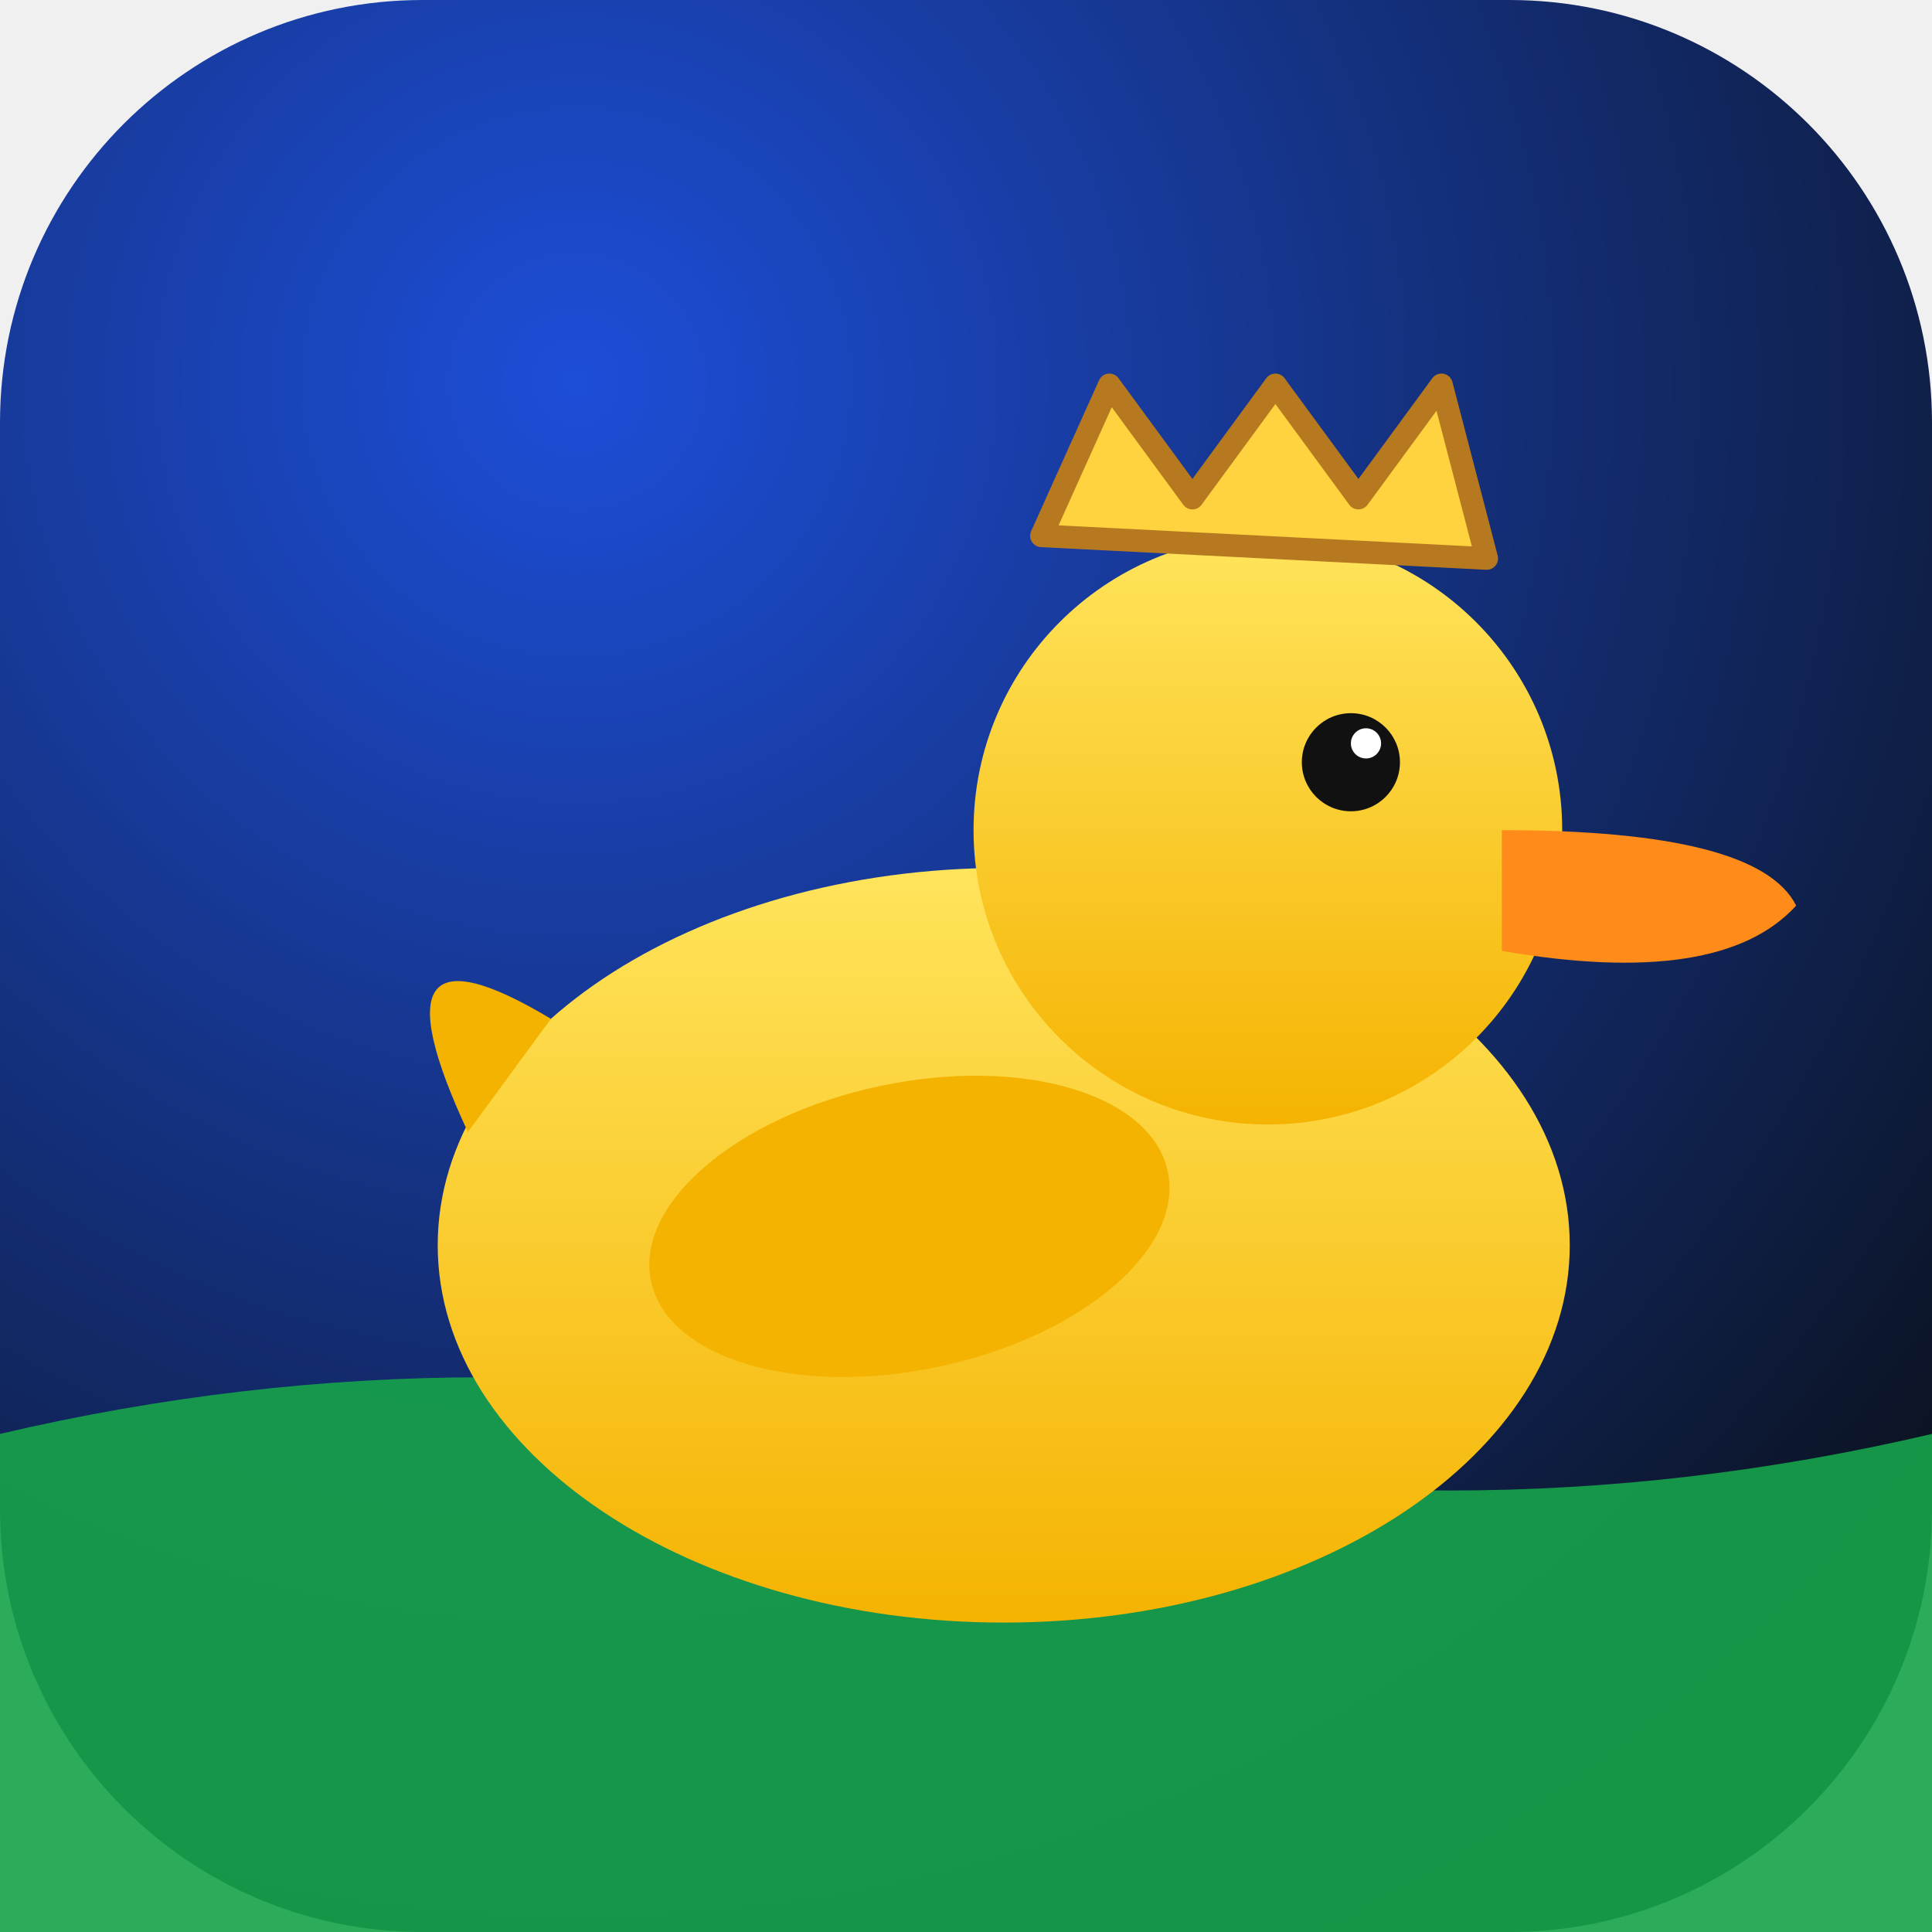
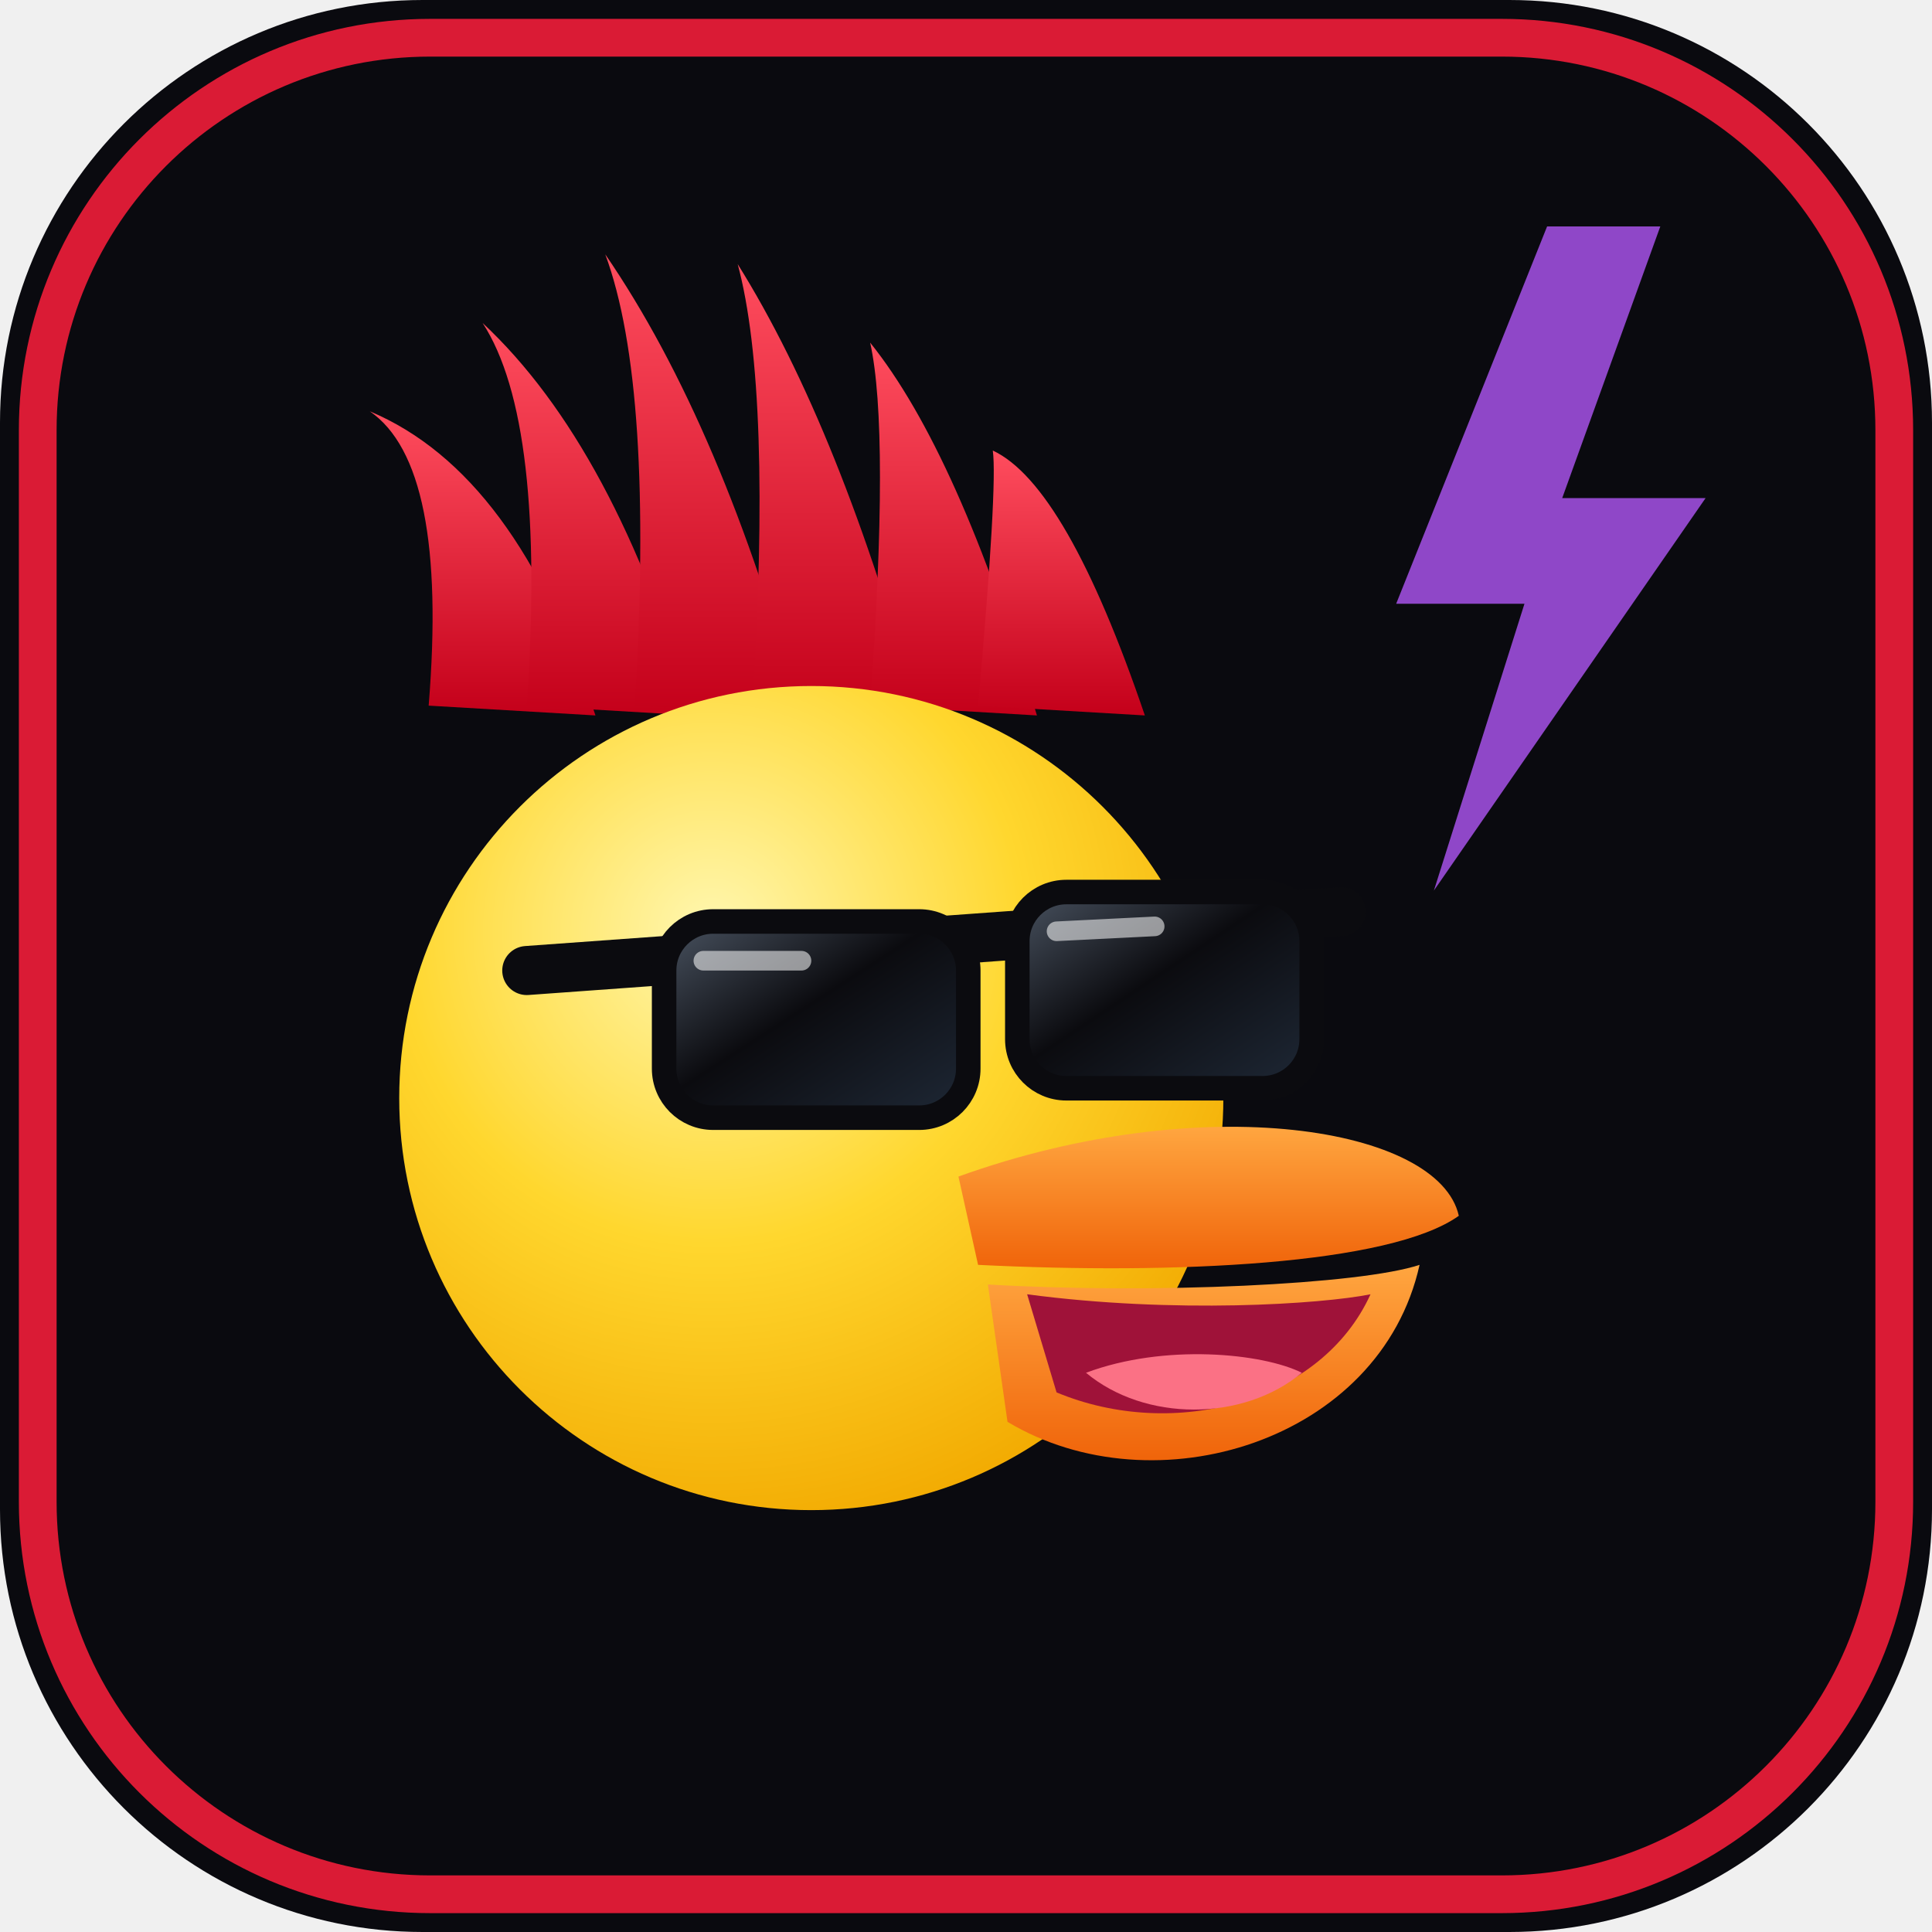
<svg xmlns="http://www.w3.org/2000/svg" viewBox="0 0 512 512">
  <defs>
-     <radialGradient id="bg" cx="30%" cy="20%" r="90%">
-       <stop offset="0" stop-color="#1D4ED8" />
-       <stop offset="1" stop-color="#0B1220" />
+     <radialGradient id="y" cx="38%" cy="30%" r="75%">
+       <stop offset="0" stop-color="#FFF7B0" />
+       <stop offset=".5" stop-color="#FFD72E" />
+       <stop offset="1" stop-color="#F2A900" />
    </radialGradient>
-     <linearGradient id="duck" x1="0" y1="0" x2="0" y2="1">
-       <stop offset="0" stop-color="#FFE45C" />
-       <stop offset="1" stop-color="#F5B301" />
+     <linearGradient id="jk" x1="0" y1="0" x2="0" y2="1">
+       <stop offset="0" stop-color="#3A3A44" />
+       <stop offset=".35" stop-color="#16161C" />
+       <stop offset="1" stop-color="#050507" />
+     </linearGradient>
+     <linearGradient id="mh" x1="0" y1="0" x2="0" y2="1">
+       <stop offset="0" stop-color="#FF4D5E" />
+       <stop offset="1" stop-color="#C4001A" />
+     </linearGradient>
+     <linearGradient id="bk" x1="0" y1="0" x2="0" y2="1">
+       <stop offset="0" stop-color="#FFA640" />
+       <stop offset="1" stop-color="#F0640A" />
+     </linearGradient>
+     <linearGradient id="gl" x1="0" y1="0" x2="1" y2="1">
+       <stop offset="0" stop-color="#4B5563" />
+       <stop offset=".45" stop-color="#0B0B0F" />
+       <stop offset="1" stop-color="#1F2937" />
+     </linearGradient>
+     <linearGradient id="gt" x1="0" y1="0" x2="1" y2="1">
+       <stop offset="0" stop-color="#FFD166" />
+       <stop offset=".35" stop-color="#F43F1E" />
+       <stop offset="1" stop-color="#7F1D1D" />
+     </linearGradient>
+     <linearGradient id="au" x1="0" y1="0" x2="0" y2="1">
+       <stop offset="0" stop-color="#FFF1A8" />
+       <stop offset=".45" stop-color="#E6B325" />
+       <stop offset="1" stop-color="#9A6B00" />
+     </linearGradient>
+     <linearGradient id="bt" x1="0" y1="0" x2="0" y2="1">
+       <stop offset="0" stop-color="#3A3A44" />
+       <stop offset="1" stop-color="#050507" />
    </linearGradient>
  </defs>
-   <rect width="512" height="512" rx="112" fill="url(#bg)" />
-   <path d="M0 380 Q128 350 256 380 T512 380 V512 H0Z" fill="#16A34A" opacity=".9" />
-   <g transform="translate(36 30)">
-     <ellipse cx="230" cy="300" rx="150" ry="100" fill="url(#duck)" />
-     <path d="M88 270 Q60 210 110 240 Z" fill="#F5B301" />
-     <circle cx="300" cy="190" r="78" fill="url(#duck)" />
-     <path d="M362 190 Q430 190 440 210 Q420 232 362 222 Z" fill="#FF8C1A" />
-     <circle cx="322" cy="172" r="13" fill="#111" />
-     <circle cx="326" cy="167" r="4" fill="#fff" />
-     <ellipse cx="205" cy="295" rx="70" ry="38" fill="#F5B301" transform="rotate(-12 205 295)" />
-     <path d="M240 112 l18 -40 l22 30 l22 -30 l22 30 l22 -30 l12 46 Z" fill="#FFD23F" stroke="#B7791F" stroke-width="6" stroke-linejoin="round" />
+   <rect width="512" height="512" rx="112" fill="#0A0A0F" />
+   <rect x="10" y="10" width="492" height="492" rx="104" fill="none" stroke="#FF1E3C" stroke-width="10" opacity=".85" />
+   <path d="M410 60 L370 160 L404 160 L380 236 L452 132 L414 132 L440 60 Z" fill="#9D4EDD" opacity=".9" />
+   <g transform="translate(-6 96) scale(1.3)">
+     <g transform="rotate(0 170 150)">
+       <g>
+         <path d="M92 70 Q96 21.0 80 10 Q110 22.6 126 72 Z" fill="url(#mh)" />
+         <path d="M112 70 Q116 12.0 103 -8 Q130 17.2 146 72 Z" fill="url(#mh)" />
+         <path d="M134 70 Q138 5.0 128 -22 Q152 13.0 168 72 Z" fill="url(#mh)" />
+         <path d="M158 70 Q162 6.0 155 -20 Q176 13.6 192 72 Z" fill="url(#mh)" />
+         <path d="M182 70 Q186 14.0 182 -4 Q200 18.4 216 72 Z" fill="url(#mh)" />
+         <path d="M204 70 Q208 25.0 207 18 Q222 25.0 238 72 Z" fill="url(#mh)" />
+       </g>
+       <circle cx="170" cy="150" r="84" fill="url(#y)" />
+       <path d="M200 166 C250 148 298 156 302 174 C288 184 244 186 204 184 Z" fill="url(#bk)" />
+       <path d="M206 188 C240 190 282 188 294 184 C286 220 240 234 210 216 Z" fill="url(#bk)" />
+       <path d="M214 190 C244 194 274 192 284 190 C274 212 244 220 220 210 Z" fill="#9F1239" />
+       <path d="M226 206 C242 200 262 202 270 206 C258 216 238 216 226 206 Z" fill="#FB7185" />
+       <path d="M112 124 L278 112" stroke="#0B0B0F" stroke-width="10" stroke-linecap="round" />
+       <rect x="140" y="114" width="62" height="40" rx="10" fill="url(#gl)" stroke="#0B0B0F" stroke-width="5" />
+       <rect x="212" y="108" width="60" height="40" rx="10" fill="url(#gl)" stroke="#0B0B0F" stroke-width="5" />
+       <path d="M148 122 l20 0" stroke="#fff" stroke-width="4" stroke-linecap="round" opacity=".55" />
+       <path d="M220 116 l20 -1" stroke="#fff" stroke-width="4" stroke-linecap="round" opacity=".55" />
+     </g>
  </g>
</svg>
